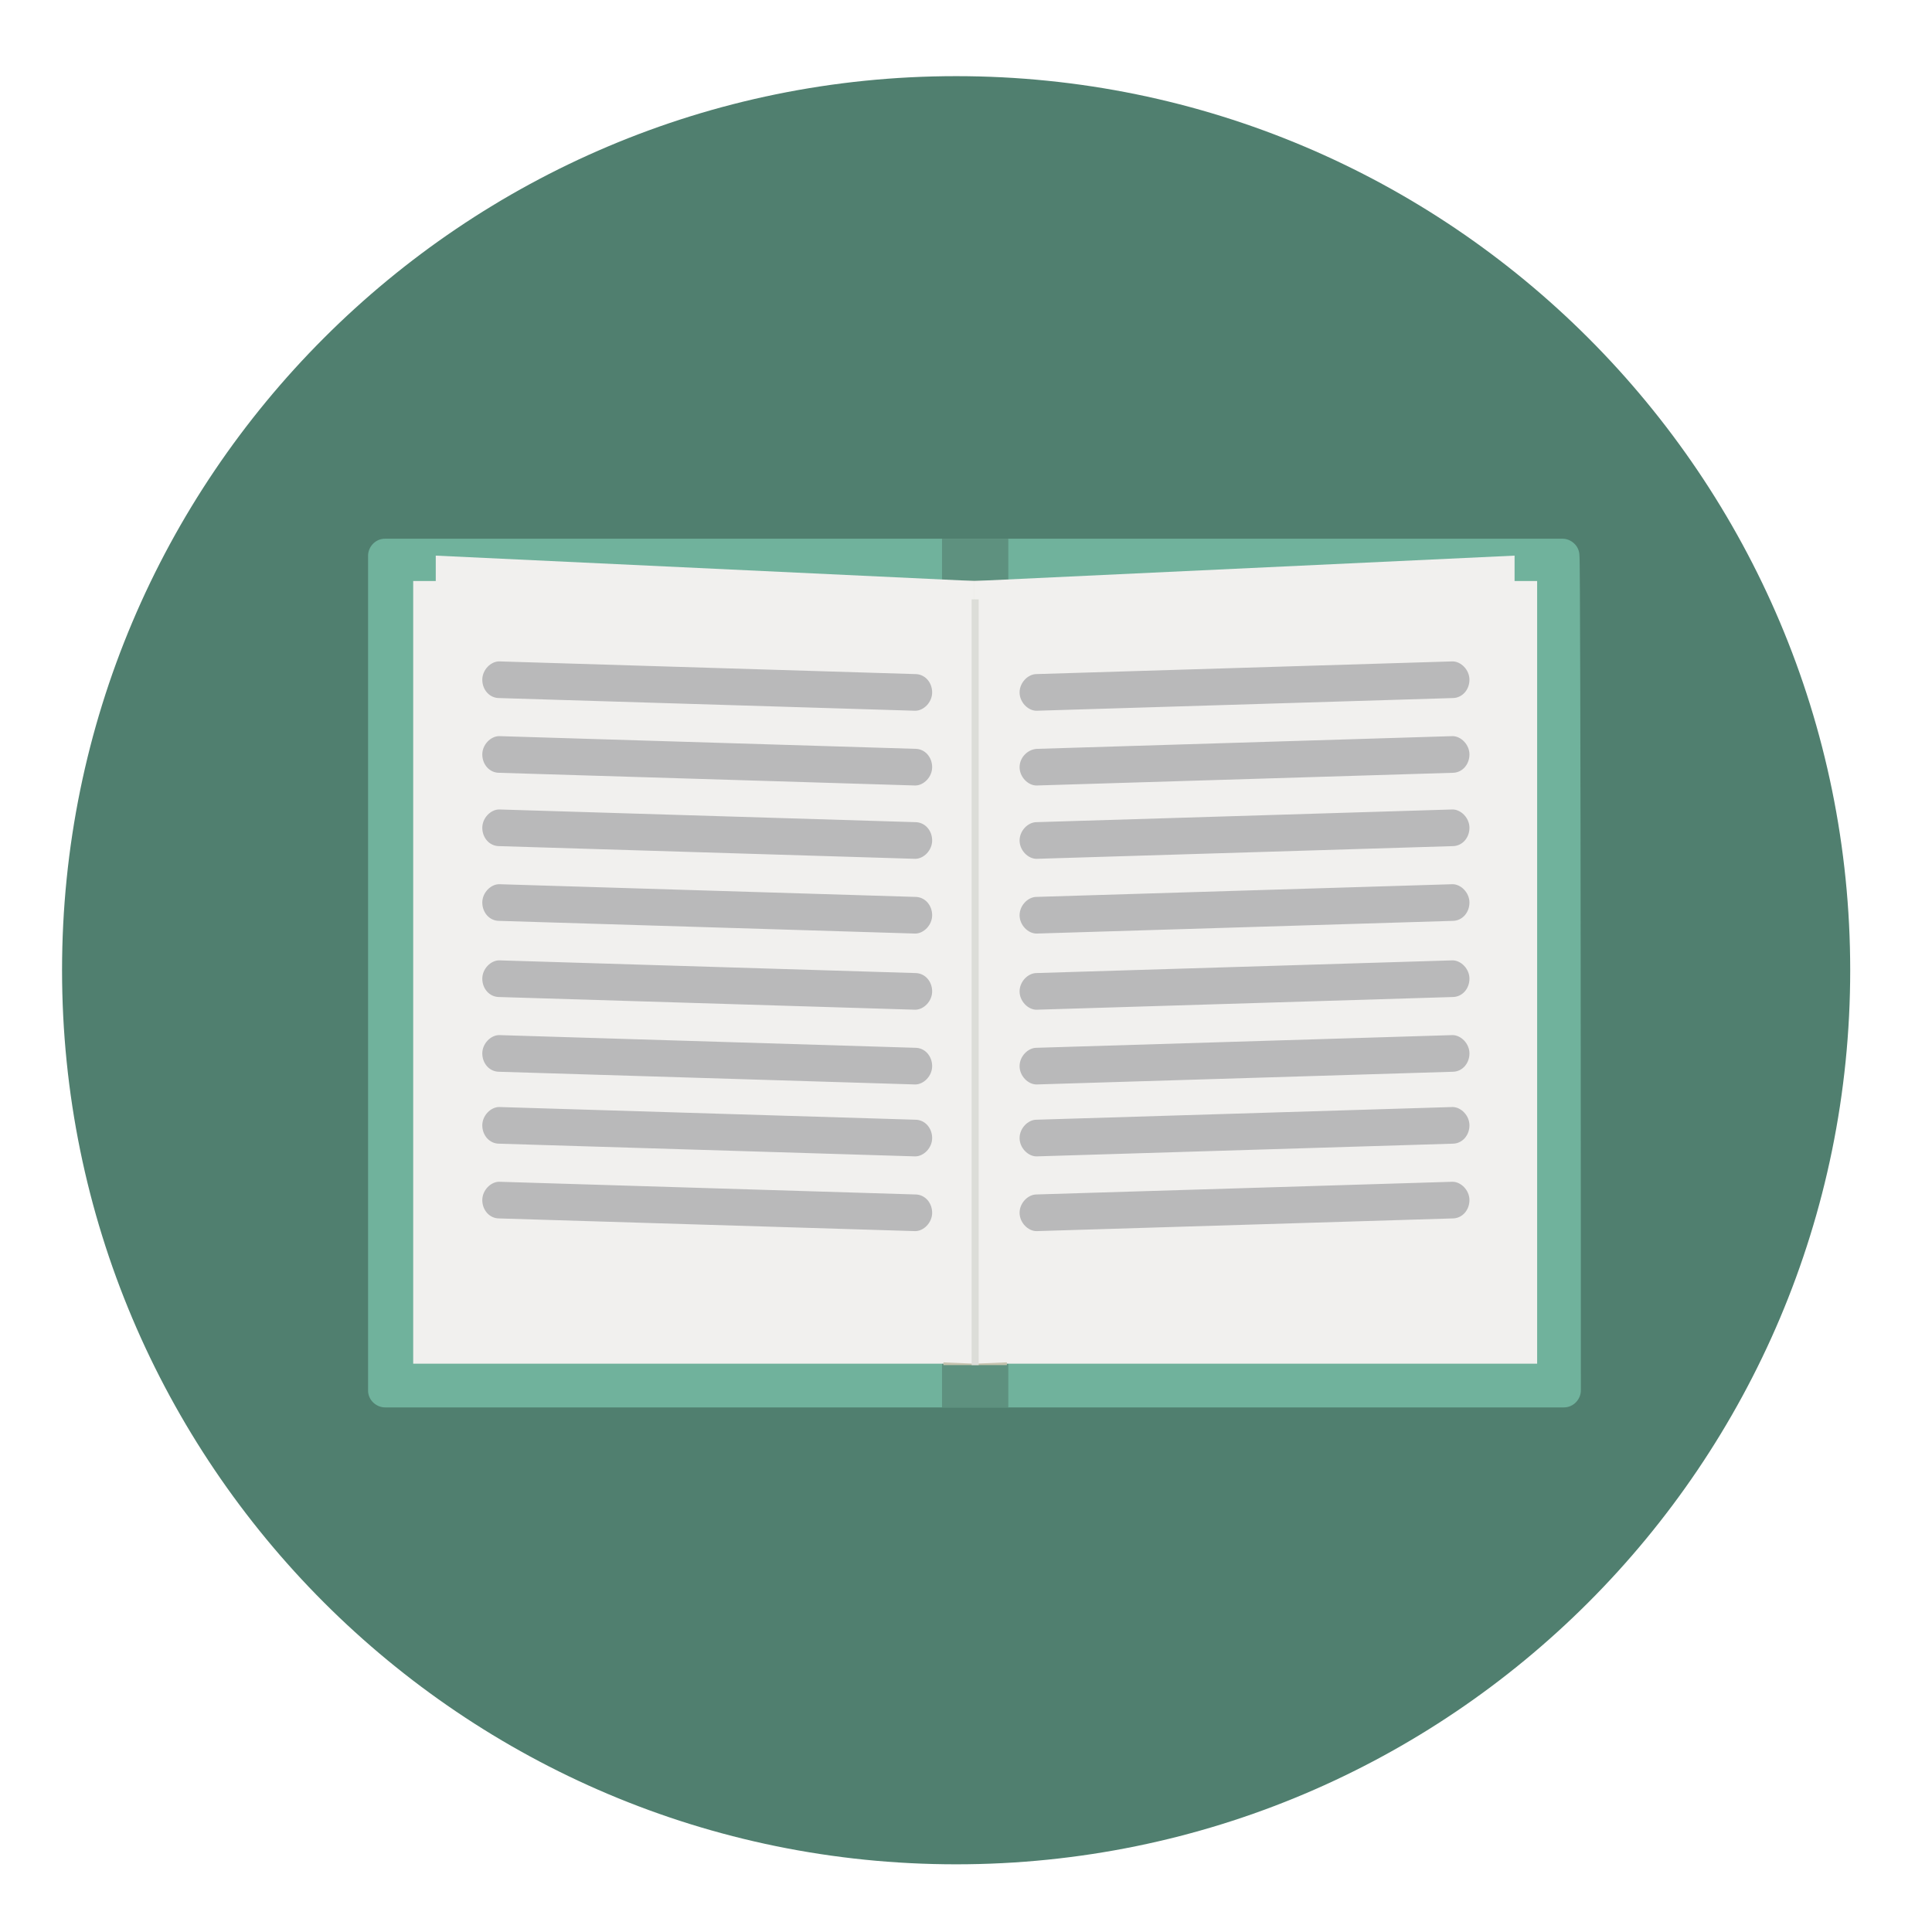
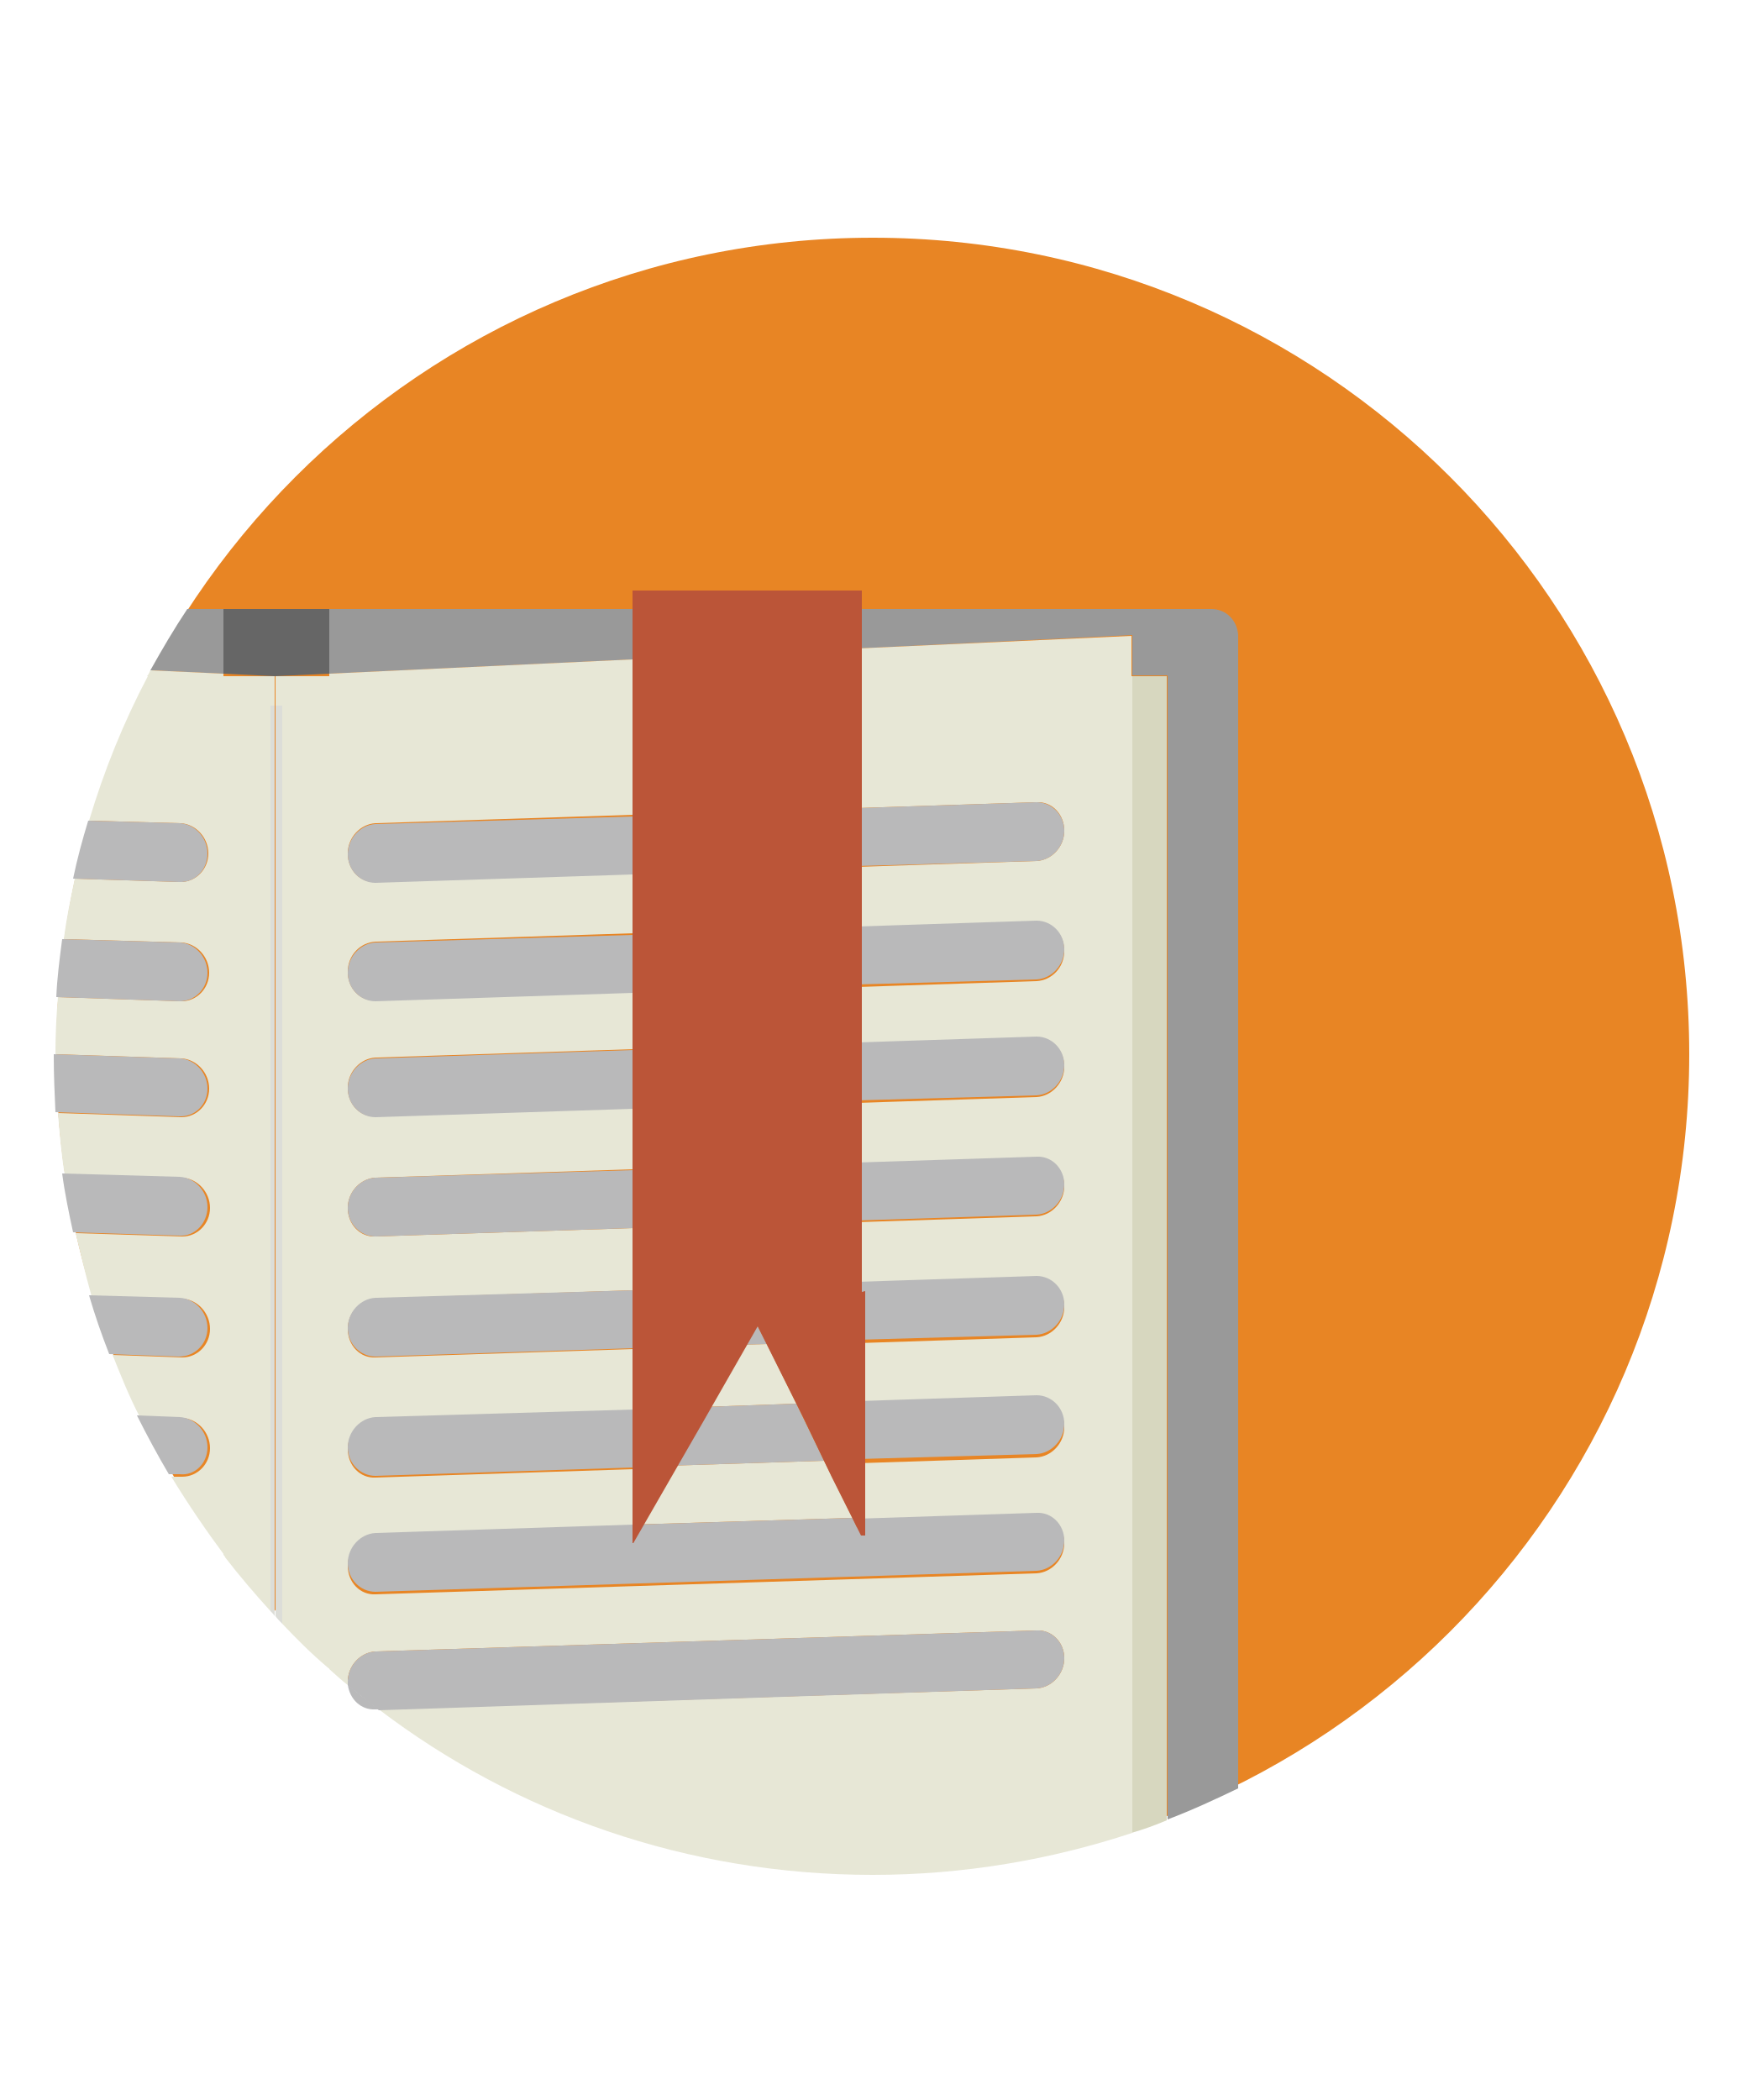
- <svg xmlns="http://www.w3.org/2000/svg" version="1.1" id="Layer_1" x="0px" y="0px" viewBox="0 0 137 137" enable-background="new 0 0 137 137" xml:space="preserve">
-   <g id="Layer_3">
+ <svg xmlns="http://www.w3.org/2000/svg" version="1.1" id="Layer_1" x="0px" y="0px" viewBox="0 0 210 250" enable-background="new 0 0 210 250" xml:space="preserve">
+   <circle fill="#E88524" cx="103.9" cy="125.5" r="97.2" />
+   <g id="book">
+     <g id="book_cover">
+       <path fill="#999999" d="M26.6,80.2v-7.7h-4.3c-1.6,2.4-3,4.8-4.4,7.3L26.6,80.2z" />
+       <polygon fill="#999999" points="75.3,78.5 75.3,72.5 39.2,72.5 39.2,80.2   " />
+       <path fill="#999999" d="M144.2,72.5H102v4.7l32.8-1.6v4.8h4.2v136.2c2.9-1.1,5.7-2.4,8.4-3.7V75.6C147.3,73.9,146,72.5,144.2,72.5    z" />
+     </g>
+     <g id="book_spine">
+       <polygon fill="#666666" points="32.7,80.5 39.2,80.2 39.2,72.5 26.6,72.5 26.6,80.2   " />
+     </g>
+     <g id="book_pages">
+       <path fill="#E7E7D6" d="M26.6,80.5v-0.3l-8.7-0.4c-0.1,0.2-0.2,0.5-0.4,0.7H26.6z" />
+       <path fill="#D7D7BF" d="M138.9,216.7V80.5h-4.2v137.7C136.1,217.8,137.5,217.3,138.9,216.7z" />
+       <path fill="#E7E7D6" d="M17.6,80.5c-2.9,5.5-5.2,11.2-7,17.2l10.9,0.3c1.8,0.1,3.3,1.7,3.3,3.6c0,1.9-1.5,3.4-3.3,3.4l-12.6-0.4    c-0.5,2.4-1,4.8-1.3,7.2l14,0.4c1.8,0.1,3.3,1.7,3.3,3.6s-1.5,3.4-3.3,3.4l-14.7-0.5c-0.2,2.3-0.3,4.5-0.3,6.8l15,0.5    c1.8,0.1,3.3,1.7,3.3,3.6c0,1.9-1.5,3.4-3.3,3.4l-14.7-0.5c0.2,2.4,0.4,4.9,0.8,7.3l14,0.4c1.8,0.1,3.3,1.7,3.3,3.6    c0,1.9-1.5,3.4-3.3,3.4l-12.7-0.4c0.6,2.5,1.2,5,1.9,7.5l10.8,0.3c1.8,0.1,3.3,1.7,3.3,3.6c0,1.9-1.5,3.4-3.3,3.4l-8.3-0.3    c1,2.5,2,5,3.2,7.3l5.1,0.2c1.8,0.1,3.3,1.7,3.3,3.6c0,1.9-1.5,3.4-3.3,3.4l-1.3,0c2,3.3,4.2,6.5,6.5,9.6V80.5H17.6z" />
+       <path fill="#E7E7D6" d="M26.8,80.5h-0.2v104.6c0.1,0.1,0.2,0.2,0.2,0.3V80.5z" />
+       <path fill="#E7E7D6" d="M26.8,185.4c1.7,2.2,3.5,4.3,5.4,6.4V84h0.5v-3.5h-5.9V185.4z" />
+       <polygon fill="#E7E7D6" points="75.3,80.5 75.3,78.5 39.2,80.2 39.2,80.5   " />
+       <polygon fill="#E7E7D6" points="134.7,80.5 134.7,75.7 102,77.2 102,80.5   " />
+       <polygon fill="#E7E7D6" points="94.8,167.1 91.3,160 87.7,160.1 83.5,167.5   " />
+       <polygon fill="#E7E7D6" points="75.4,181.5 101.5,180.7 98.1,173.9 79.4,174.5   " />
+       <path fill="#E7E7D6" d="M102,96.2l21.4-0.7c1.8-0.1,3.3,1.4,3.3,3.4c0,1.9-1.5,3.5-3.3,3.6l-21.4,0.7v7.3l21.4-0.7    c1.8-0.1,3.3,1.4,3.3,3.4s-1.5,3.5-3.3,3.6l-21.4,0.7v6.8l21.4-0.7c1.8-0.1,3.3,1.4,3.3,3.4c0,1.9-1.5,3.5-3.3,3.6l-21.4,0.7v7.3    l21.4-0.7c1.8-0.1,3.3,1.4,3.3,3.3c0,1.9-1.5,3.5-3.3,3.6l-21.4,0.7v7.4l21.4-0.7c1.8-0.1,3.3,1.4,3.3,3.4c0,1.9-1.5,3.5-3.3,3.6    l-21.4,0.7v7.3l21.4-0.7c1.8-0.1,3.3,1.4,3.3,3.4c0,1.9-1.5,3.5-3.3,3.6l-21.4,0.7v6.9l21.4-0.7c1.8-0.1,3.3,1.4,3.3,3.3    c0,1.9-1.5,3.5-3.3,3.6l-78.7,2.5c-1.8,0.1-3.3-1.4-3.3-3.4c0-1.9,1.5-3.5,3.3-3.6l30.7-1v-6.9l-30.7,1c-1.8,0.1-3.3-1.4-3.3-3.4    c0-1.9,1.5-3.5,3.3-3.6l30.7-1v-7.3l-30.7,1c-1.8,0.1-3.3-1.4-3.3-3.4c0-1.9,1.5-3.5,3.3-3.6l30.7-1v-7.4l-30.7,1    c-1.8,0.1-3.3-1.4-3.3-3.4c0-1.9,1.5-3.5,3.3-3.6l30.7-1v-7.3l-30.7,1c-1.8,0.1-3.3-1.4-3.3-3.4c0-1.9,1.5-3.5,3.3-3.6l30.7-1    v-6.8l-30.7,1c-1.8,0.1-3.3-1.4-3.3-3.4s1.5-3.5,3.3-3.6l30.7-1V104l-30.7,1c-1.8,0.1-3.3-1.4-3.3-3.4c0-1.9,1.5-3.5,3.3-3.6    l30.7-1V80.5H39.2v118.2c0.7,0.6,1.4,1.3,2.2,1.9c0-0.1,0-0.3,0-0.4c0-1.9,1.5-3.5,3.3-3.6l78.7-2.5c1.8-0.1,3.3,1.4,3.3,3.3    c0,1.9-1.5,3.5-3.3,3.6l-78.3,2.5c16.3,12.4,36.7,19.7,58.8,19.7c10.8,0,21.2-1.8,30.9-5V80.5H102V96.2z" />
+       <path fill="#E7E7D6" d="M39,198.5c0.1,0.1,0.2,0.1,0.2,0.2V80.5H39V198.5z" />
+       <path fill="#E7E7D6" d="M33.6,84v109.3c1.7,1.8,3.5,3.6,5.4,5.2v-118h-6.2V84H33.6z" />
+       <path fill="#DCDDD8" d="M32.7,84h-0.5v107.8c0.2,0.2,0.4,0.4,0.5,0.6V84z" />
+       <path fill="#DCDDD8" d="M33.6,193.3V84h-0.8v108.4C33,192.7,33.3,193,33.6,193.3z" />
+     </g>
+     <g id="book_lines">
+       <path fill="#B9B9BA" d="M24.7,101.6c0-1.9-1.5-3.5-3.3-3.6l-10.9-0.3c-0.7,2.3-1.3,4.5-1.8,6.9l12.6,0.4    C23.2,105.1,24.7,103.6,24.7,101.6z" />
+       <path fill="#B9B9BA" d="M24.7,115.8c0-1.9-1.5-3.5-3.3-3.6l-14-0.4c-0.3,2.3-0.6,4.6-0.7,6.9l14.7,0.5    C23.2,119.2,24.7,117.7,24.7,115.8z" />
+       <path fill="#B9B9BA" d="M24.7,129.6c0-1.9-1.5-3.5-3.3-3.6l-15-0.5c0,0.1,0,0.2,0,0.3c0,2.2,0.1,4.4,0.2,6.6l14.7,0.5    C23.2,133,24.7,131.5,24.7,129.6z" />
+       <path fill="#B9B9BA" d="M24.7,143.7c0-1.9-1.5-3.5-3.3-3.6l-14-0.4c0.3,2.3,0.8,4.7,1.3,7l12.7,0.4    C23.2,147.2,24.7,145.6,24.7,143.7z" />
+       <path fill="#B9B9BA" d="M24.7,158.1c0-1.9-1.5-3.5-3.3-3.6l-10.8-0.3c0.7,2.4,1.5,4.7,2.4,7l8.3,0.3    C23.2,161.5,24.7,160,24.7,158.1z" />
+       <path fill="#B9B9BA" d="M24.7,172.3c0-1.9-1.5-3.5-3.3-3.6l-5.1-0.2c1.2,2.4,2.5,4.8,3.8,7l1.3,0    C23.2,175.7,24.7,174.2,24.7,172.3z" />
+       <path fill="#B9B9BA" d="M44.7,98.1c-1.8,0.1-3.3,1.7-3.3,3.6c0,1.9,1.5,3.4,3.3,3.4l30.7-1v-6.9L44.7,98.1z" />
+       <path fill="#B9B9BA" d="M123.4,102.5c1.8-0.1,3.3-1.7,3.3-3.6c0-1.9-1.5-3.4-3.3-3.4L102,96.2v6.9L123.4,102.5z" />
+       <path fill="#B9B9BA" d="M123.4,116.6c1.8-0.1,3.3-1.7,3.3-3.6s-1.5-3.4-3.3-3.4l-21.4,0.7v6.9L123.4,116.6z" />
+       <path fill="#B9B9BA" d="M44.7,112.2c-1.8,0.1-3.3,1.7-3.3,3.6s1.5,3.4,3.3,3.4l30.7-1v-6.9L44.7,112.2z" />
+       <path fill="#B9B9BA" d="M44.7,126c-1.8,0.1-3.3,1.7-3.3,3.6c0,1.9,1.5,3.4,3.3,3.4l30.7-1V125L44.7,126z" />
+       <path fill="#B9B9BA" d="M123.4,130.4c1.8-0.1,3.3-1.7,3.3-3.6c0-1.9-1.5-3.4-3.3-3.4l-21.4,0.7v6.9L123.4,130.4z" />
+       <path fill="#B9B9BA" d="M123.4,144.6c1.8-0.1,3.3-1.7,3.3-3.6c0-1.9-1.5-3.4-3.3-3.3l-21.4,0.7v6.9L123.4,144.6z" />
+       <path fill="#B9B9BA" d="M44.7,140.2c-1.8,0.1-3.3,1.7-3.3,3.6c0,1.9,1.5,3.4,3.3,3.4l30.7-1v-6.9L44.7,140.2z" />
+       <path fill="#B9B9BA" d="M123.4,158.9c1.8-0.1,3.3-1.7,3.3-3.6c0-1.9-1.5-3.4-3.3-3.4l-21.4,0.7v6.9L123.4,158.9z" />
+       <path fill="#B9B9BA" d="M44.7,154.5c-1.8,0.1-3.3,1.7-3.3,3.6c0,1.9,1.5,3.4,3.3,3.4l30.7-1v-6.9L44.7,154.5z" />
+       <polygon fill="#B9B9BA" points="89.6,156.7 87.7,160.1 91.3,160   " />
+       <path fill="#B9B9BA" d="M123.4,173.1c1.8-0.1,3.3-1.7,3.3-3.6c0-1.9-1.5-3.4-3.3-3.4l-21.4,0.7v6.9L123.4,173.1z" />
+       <path fill="#B9B9BA" d="M44.7,168.7c-1.8,0.1-3.3,1.7-3.3,3.6c0,1.9,1.5,3.4,3.3,3.4l30.7-1v-6.9L44.7,168.7z" />
+       <polygon fill="#B9B9BA" points="79.4,174.5 98.1,173.9 94.8,167.1 83.5,167.5   " />
+       <path fill="#B9B9BA" d="M101.5,180.7l-26,0.8l-0.1,0.2v-0.2l-30.7,1c-1.8,0.1-3.3,1.7-3.3,3.6c0,1.9,1.5,3.4,3.3,3.4l78.7-2.5    c1.8-0.1,3.3-1.7,3.3-3.6c0-1.9-1.5-3.4-3.3-3.3l-21.4,0.7v1L101.5,180.7z" />
+       <path fill="#B9B9BA" d="M44.7,203.5l0.4,0c-1.3-1-2.5-1.9-3.7-3C41.6,202.3,43,203.6,44.7,203.5z" />
+       <path fill="#B9B9BA" d="M123.4,201c1.8-0.1,3.3-1.7,3.3-3.6c0-1.9-1.5-3.4-3.3-3.3l-78.7,2.5c-1.8,0.1-3.3,1.7-3.3,3.6    c0,0.1,0,0.3,0,0.4c1.2,1,2.4,2,3.7,3L123.4,201z" />
+       <rect x="75.3" y="72.5" fill="#BB5538" width="26.6" height="0.1" />
+     </g>
+   </g>
+   <g id="bookmark">
    <g>
-       <circle fill="#507F6F" cx="67.8" cy="68.8" r="63.4" />
-       <g>
-         <path fill="#70B29C" d="M112.1,98.6c0,0.6-0.5,1.2-1.2,1.2H27.3c-0.6,0-1.2-0.5-1.2-1.2V39.4c0-0.6,0.5-1.2,1.2-1.2h83.5     c0.6,0,1.2,0.5,1.2,1.2C112.1,39.4,112.1,98.6,112.1,98.6z" />
-         <rect x="66.8" y="38.2" fill="#5E917F" width="4.7" height="61.6" />
-         <polygon fill="#F1F0EE" points="69.1,41.2 29.3,41.2 29.3,96.7 69.1,96.7 109,96.7 109,41.2    " />
-         <rect x="66.9" y="41.2" fill="#C5C3AE" width="4.5" height="55.6" />
-         <polygon fill="#F1F0EE" points="69.1,96.7 30.9,95.1 30.9,39.4 69.1,41.2    " />
-         <polygon fill="#F1F0EE" points="107.4,95.1 69.1,96.7 69.1,41.2 107.4,39.4    " />
-         <rect x="68.9" y="42.5" fill="#DCDDD8" width="0.5" height="54.3" />
-         <g>
-           <path fill="#B9B9BA" d="M66.1,49.1c0,0.7-0.6,1.3-1.2,1.3l-29.5-0.9c-0.7,0-1.2-0.6-1.2-1.3l0,0c0-0.7,0.6-1.3,1.2-1.3l29.5,0.9      C65.6,47.8,66.1,48.4,66.1,49.1L66.1,49.1z" />
-           <path fill="#B9B9BA" d="M66.1,54.4c0,0.7-0.6,1.3-1.2,1.3l-29.5-0.9c-0.7,0-1.2-0.6-1.2-1.3l0,0c0-0.7,0.6-1.3,1.2-1.3l29.5,0.9      C65.6,53.1,66.1,53.7,66.1,54.4L66.1,54.4z" />
-           <path fill="#B9B9BA" d="M66.1,59.6c0,0.7-0.6,1.3-1.2,1.3L35.4,60c-0.7,0-1.2-0.6-1.2-1.3l0,0c0-0.7,0.6-1.3,1.2-1.3l29.5,0.9      C65.6,58.3,66.1,58.9,66.1,59.6L66.1,59.6z" />
-           <path fill="#B9B9BA" d="M66.1,64.9c0,0.7-0.6,1.3-1.2,1.3l-29.5-0.9c-0.7,0-1.2-0.6-1.2-1.3l0,0c0-0.7,0.6-1.3,1.2-1.3l29.5,0.9      C65.6,63.6,66.1,64.2,66.1,64.9L66.1,64.9z" />
-           <path fill="#B9B9BA" d="M66.1,70.3c0,0.7-0.6,1.3-1.2,1.3l-29.5-0.9c-0.7,0-1.2-0.6-1.2-1.3l0,0c0-0.7,0.6-1.3,1.2-1.3L64.9,69      C65.6,69,66.1,69.6,66.1,70.3L66.1,70.3z" />
-           <path fill="#B9B9BA" d="M66.1,75.6c0,0.7-0.6,1.3-1.2,1.3L35.4,76c-0.7,0-1.2-0.6-1.2-1.3l0,0c0-0.7,0.6-1.3,1.2-1.3l29.5,0.9      C65.6,74.3,66.1,74.9,66.1,75.6L66.1,75.6z" />
-           <path fill="#B9B9BA" d="M66.1,80.7c0,0.7-0.6,1.3-1.2,1.3l-29.5-0.9c-0.7,0-1.2-0.6-1.2-1.3l0,0c0-0.7,0.6-1.3,1.2-1.3l29.5,0.9      C65.6,79.4,66.1,80,66.1,80.7L66.1,80.7z" />
-           <path fill="#B9B9BA" d="M66.1,86c0,0.7-0.6,1.3-1.2,1.3l-29.5-0.9c-0.7,0-1.2-0.6-1.2-1.3l0,0c0-0.7,0.6-1.3,1.2-1.3l29.5,0.9      C65.6,84.7,66.1,85.3,66.1,86L66.1,86z" />
-         </g>
-         <g>
-           <path fill="#B9B9BA" d="M72.3,49.1c0,0.7,0.6,1.3,1.2,1.3l29.5-0.9c0.7,0,1.2-0.6,1.2-1.3l0,0c0-0.7-0.6-1.3-1.2-1.3l-29.5,0.9      C72.9,47.8,72.3,48.4,72.3,49.1L72.3,49.1z" />
-           <path fill="#B9B9BA" d="M72.3,54.4c0,0.7,0.6,1.3,1.2,1.3l29.5-0.9c0.7,0,1.2-0.6,1.2-1.3l0,0c0-0.7-0.6-1.3-1.2-1.3l-29.4,0.9      C72.9,53.1,72.3,53.7,72.3,54.4L72.3,54.4z" />
-           <path fill="#B9B9BA" d="M72.3,59.6c0,0.7,0.6,1.3,1.2,1.3L103,60c0.7,0,1.2-0.6,1.2-1.3l0,0c0-0.7-0.6-1.3-1.2-1.3l-29.5,0.9      C72.9,58.3,72.3,58.9,72.3,59.6L72.3,59.6z" />
-           <path fill="#B9B9BA" d="M72.3,64.9c0,0.7,0.6,1.3,1.2,1.3l29.5-0.9c0.7,0,1.2-0.6,1.2-1.3l0,0c0-0.7-0.6-1.3-1.2-1.3l-29.5,0.9      C72.9,63.6,72.3,64.2,72.3,64.9L72.3,64.9z" />
-           <path fill="#B9B9BA" d="M72.3,70.3c0,0.7,0.6,1.3,1.2,1.3l29.5-0.9c0.7,0,1.2-0.6,1.2-1.3l0,0c0-0.7-0.6-1.3-1.2-1.3L73.5,69      C72.9,69,72.3,69.6,72.3,70.3L72.3,70.3z" />
-           <path fill="#B9B9BA" d="M72.3,75.6c0,0.7,0.6,1.3,1.2,1.3L103,76c0.7,0,1.2-0.6,1.2-1.3l0,0c0-0.7-0.6-1.3-1.2-1.3l-29.5,0.9      C72.9,74.3,72.3,74.9,72.3,75.6L72.3,75.6z" />
-           <path fill="#B9B9BA" d="M72.3,80.7c0,0.7,0.6,1.3,1.2,1.3l29.5-0.9c0.7,0,1.2-0.6,1.2-1.3l0,0c0-0.7-0.6-1.3-1.2-1.3l-29.5,0.9      C72.9,79.4,72.3,80,72.3,80.7L72.3,80.7z" />
-           <path fill="#B9B9BA" d="M72.3,86c0,0.7,0.6,1.3,1.2,1.3l29.5-0.9c0.7,0,1.2-0.6,1.2-1.3l0,0c0-0.7-0.6-1.3-1.2-1.3l-29.5,0.9      C72.9,84.7,72.3,85.3,72.3,86L72.3,86z" />
-         </g>
-       </g>
+       <polygon fill="#BB5538" points="102.6,153.8 102.6,70.3 75.3,70.3 75.3,154.6 75.3,154.7 75.3,161.8 75.3,169.4 75.3,176.5     75.3,183.7 75.4,183.7 79.6,176.4 83.8,169.1 88.2,161.4 90.2,157.9 91.9,161.3 95.6,168.7 99,175.8 102.5,182.8 103,182.8     103,175.7 103,168.5 103,160.9 103,153.7   " />
    </g>
  </g>
</svg>
